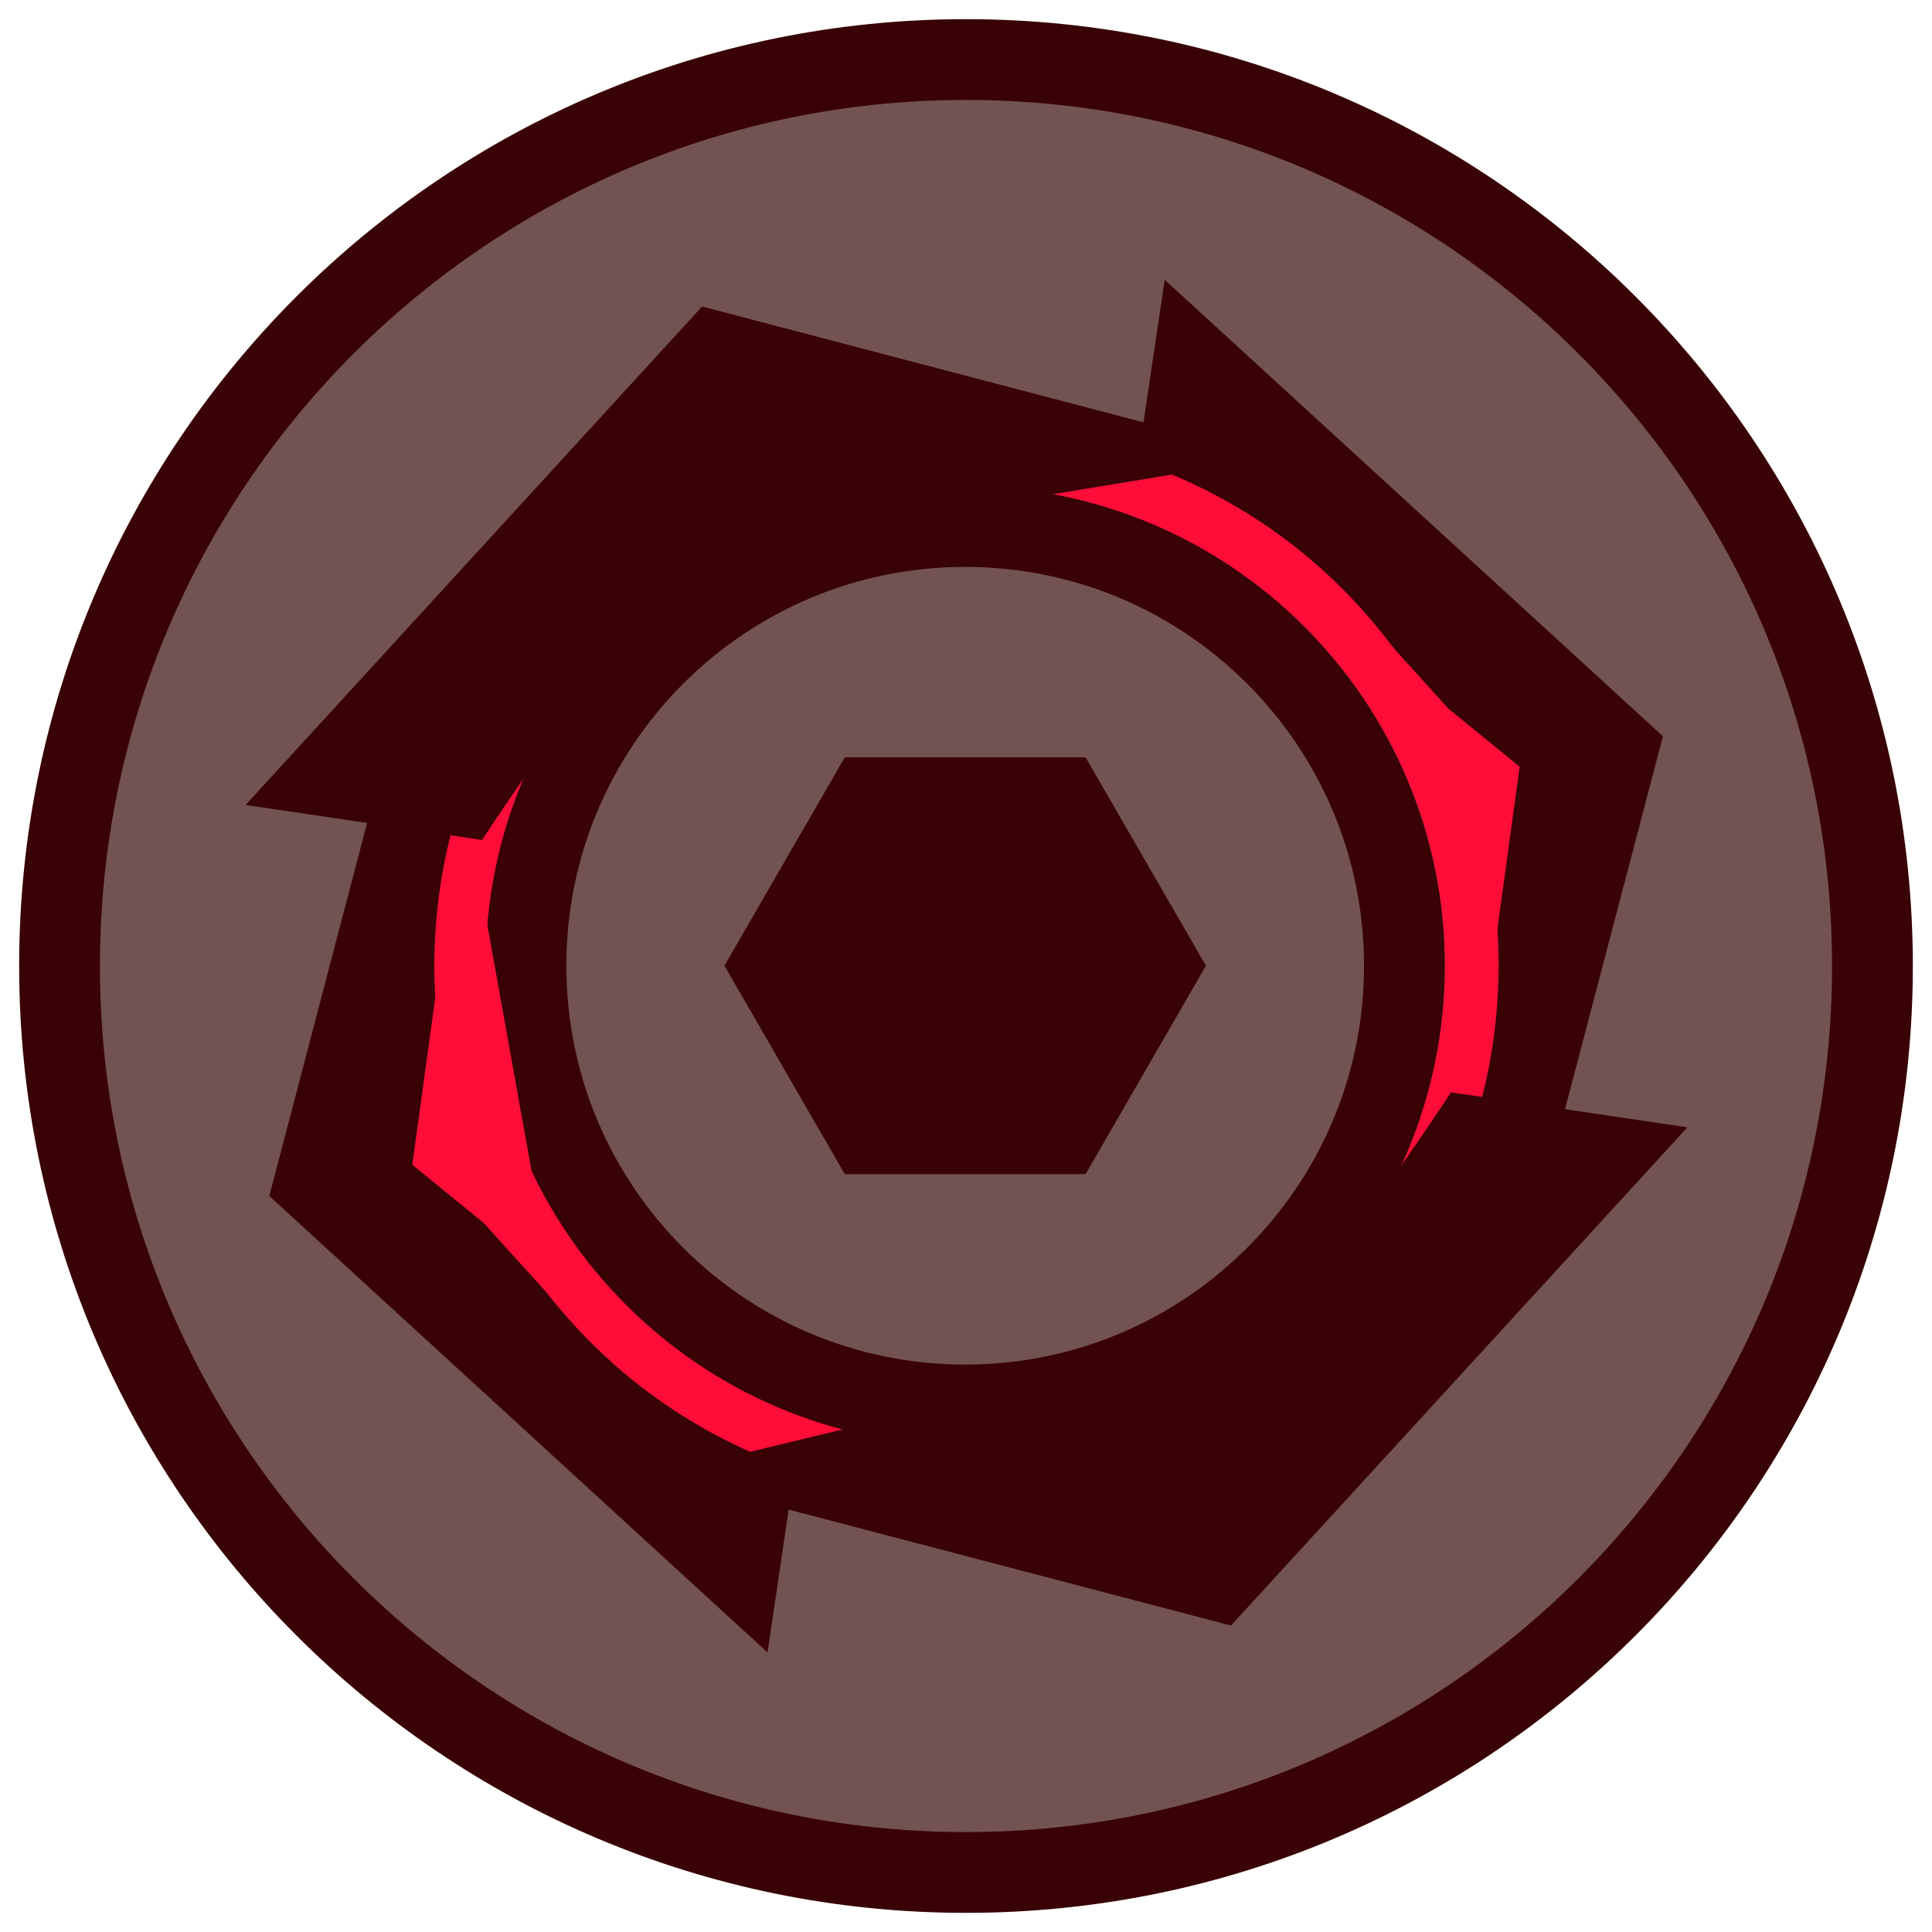
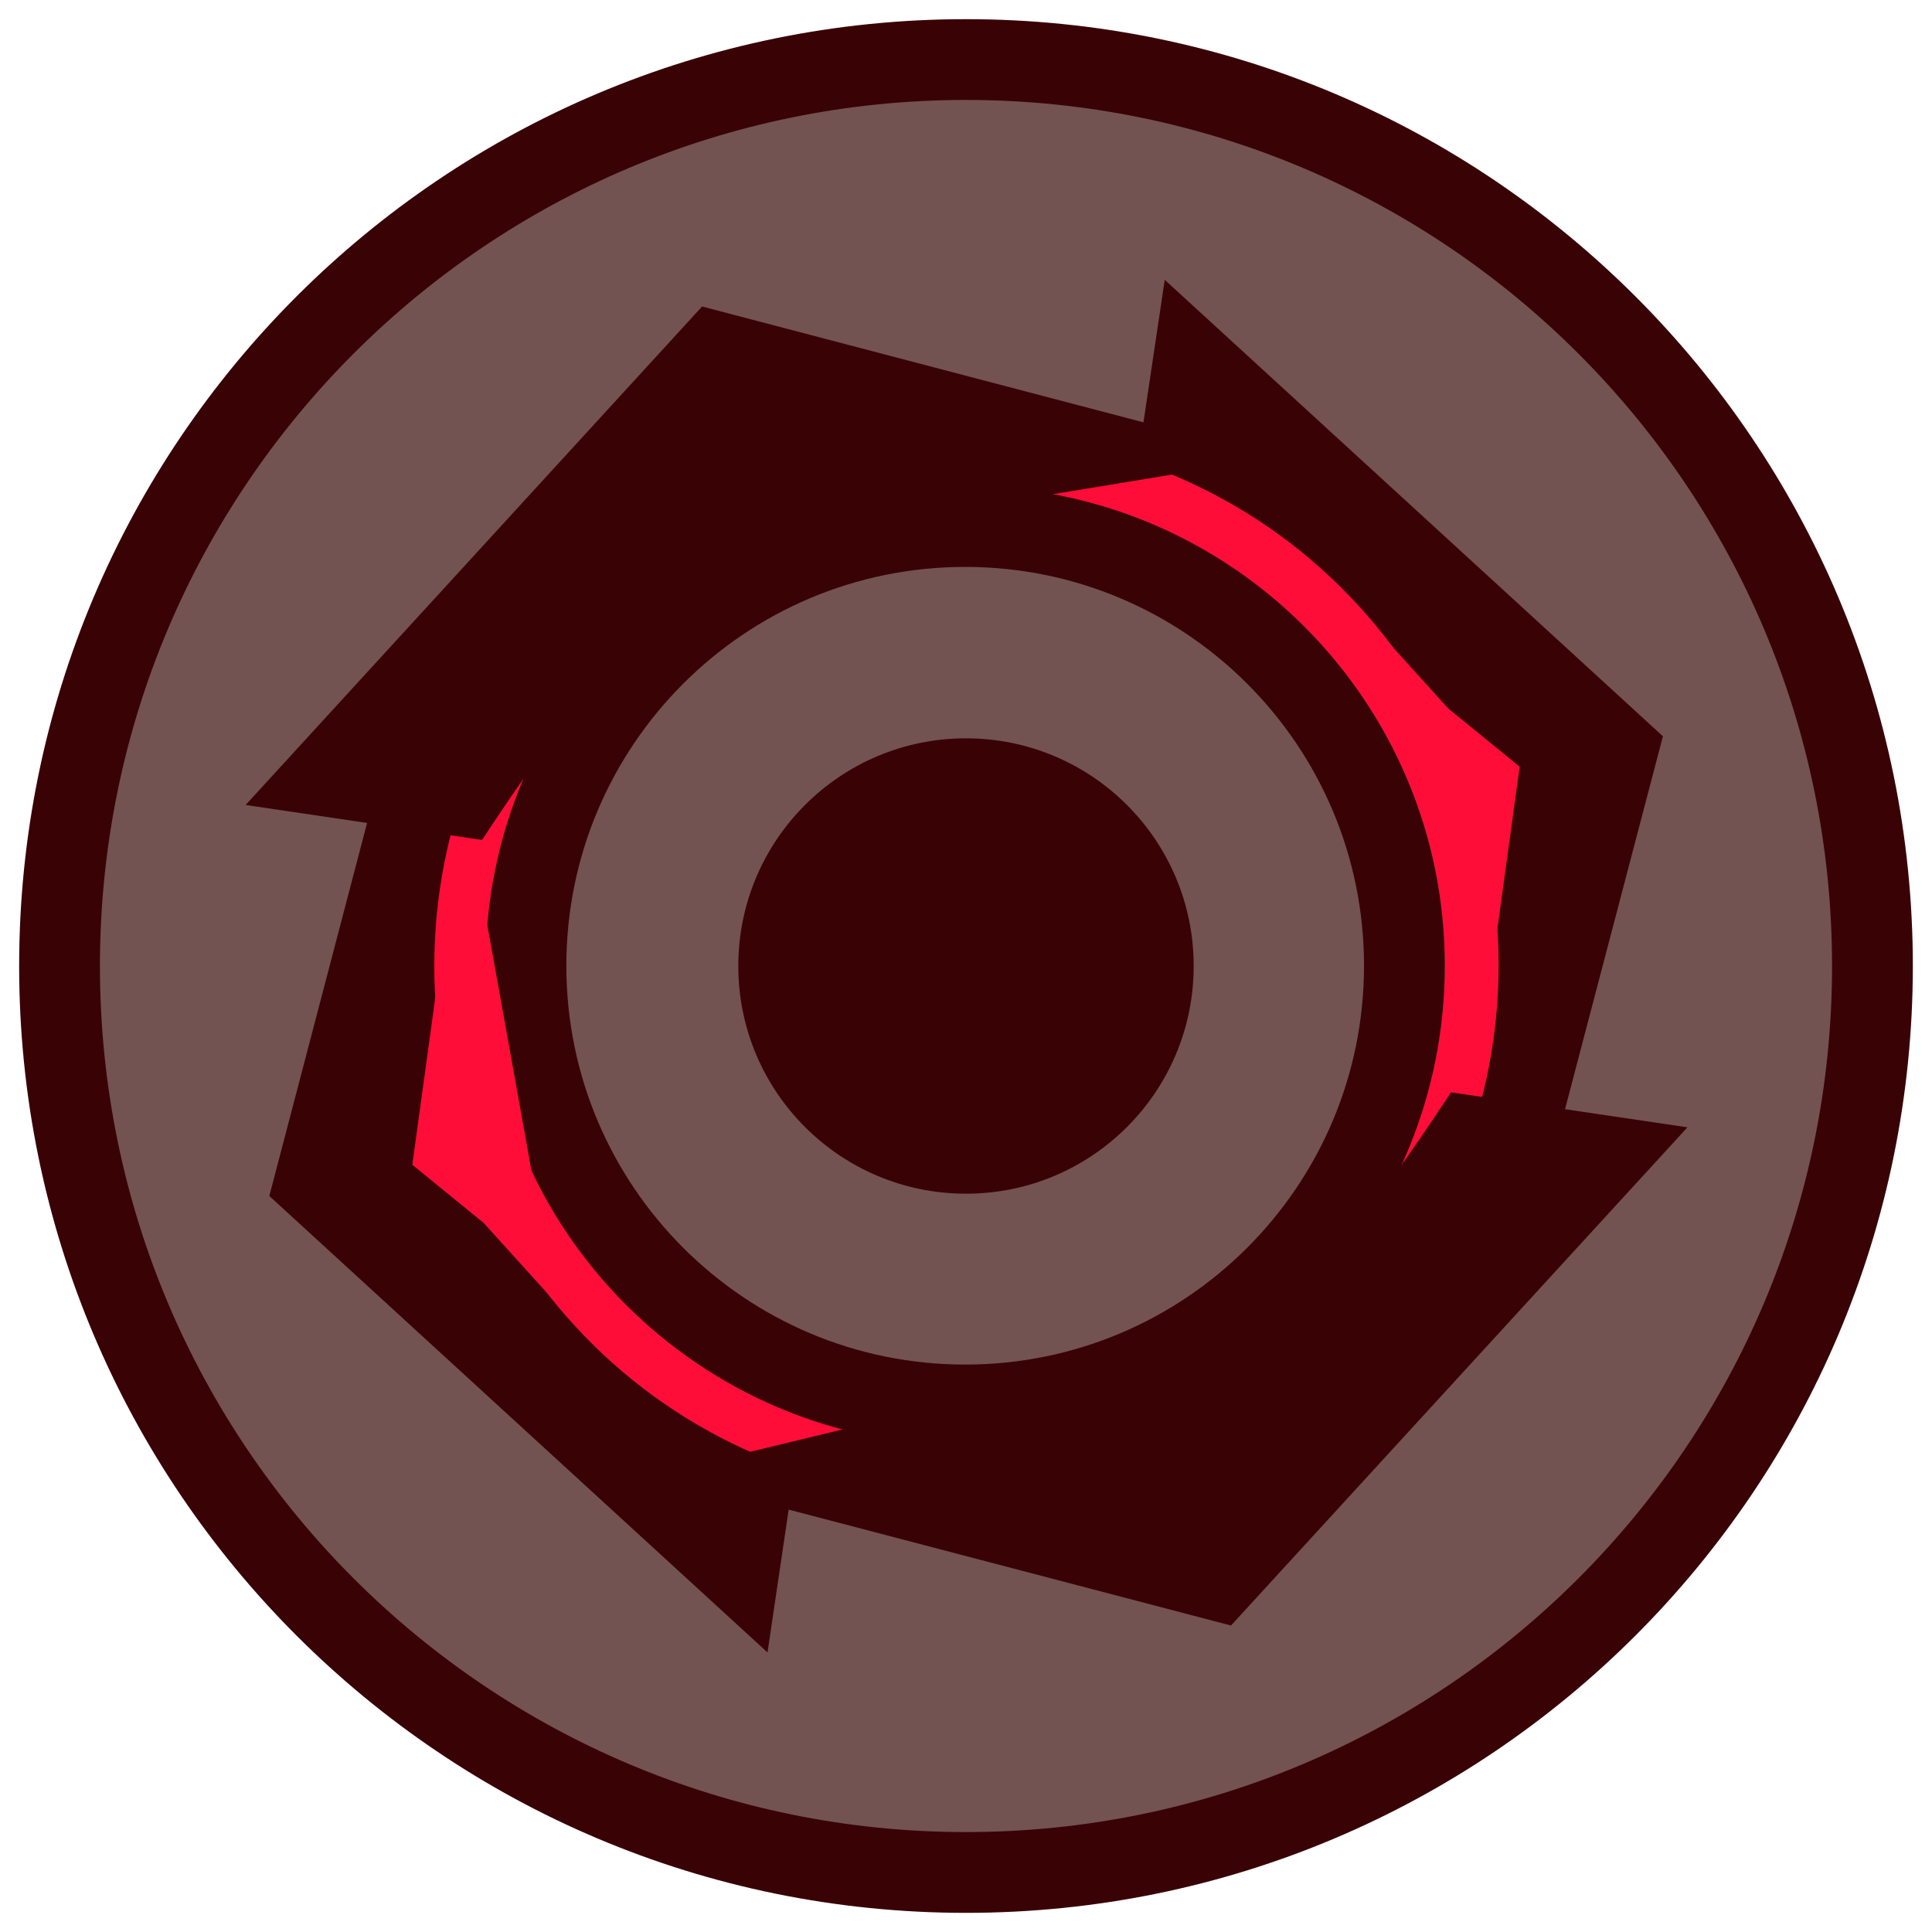
<svg xmlns="http://www.w3.org/2000/svg" version="1.1" id="svg4166" viewBox="0 0 200 200" height="200" width="200">
  <defs id="defs4168" />
  <g transform="translate(0,-852.3622)" id="layer1">
    <g data-name="Слой 2" id="Слой_2" transform="translate(433.4114,788.6307)">
      <g data-name="Слой 1" id="Слой_1-2">
        <g transform="matrix(2.787746,0,0,2.787746,-1108.453,-161.2879)" id="g4936">
          <circle style="fill:#735252;stroke:#390305;stroke-width:3px;stroke-linecap:round;stroke-miterlimit:10" id="circle12" r="33.66" cy="116.589" cx="278.017" class="cls-1" />
          <polygon style="fill:#390305" id="polygon14" points="18.19,29.48 14.88,22.37 14.88,22.37 9.29,43.7 27.79,60.65 29.09,51.87 " class="cls-2" transform="translate(242.8571,81.42858)" />
          <polygon style="fill:#390305" id="polygon16" points="52.14,40.84 55.44,47.96 55.44,47.96 61.04,26.63 42.54,9.68 41.23,18.46 " class="cls-2" transform="translate(242.8571,81.42858)" />
          <circle style="fill:#735252;stroke:#ff0d39;stroke-width:2px;stroke-linecap:round;stroke-miterlimit:10" id="circle18" transform="matrix(0.8008359,-0.5988838,0.5988838,0.8008359,0,0)" r="18.76" cy="259.865" cx="152.848" class="cls-3" />
          <path style="fill:#ff0d39" id="path20" d="m 296.677,123.019 1.9,-13.83 -2.65,-2.16 -2.65,-2.93 a 75.55,75.55 0 0 1 3.18,8.14 c 0.93,3.48 0.22,10.78 0.22,10.78 z" class="cls-4" />
          <circle style="fill:#735252;stroke:#390305;stroke-width:3px;stroke-linecap:round;stroke-miterlimit:10" id="circle22" r="16.31" cy="116.579" cx="277.987" class="cls-1" />
-           <polygon style="fill:#390305;color:#000000;clip-rule:nonzero;display:inline;overflow:visible;visibility:visible;opacity:1;isolation:auto;mix-blend-mode:normal;color-interpolation:sRGB;color-interpolation-filters:linearRGB;solid-color:#000000;solid-opacity:1;fill-opacity:1;fill-rule:nonzero;stroke-width:1;stroke-linecap:butt;stroke-linejoin:miter;stroke-miterlimit:4;stroke-dasharray:none;stroke-dashoffset:0;stroke-opacity:1;filter-blend-mode:normal;filter-gaussianBlur-deviation:0;color-rendering:auto;image-rendering:auto;shape-rendering:auto;text-rendering:auto;enable-background:accumulate" id="polygon26" points="30.66,42.89 39.6,42.89 44.07,35.15 39.6,27.41 39.6,27.41 30.66,27.41 26.19,35.15 " class="cls-2" transform="translate(242.8571,81.42858)" />
          <path style="fill:#ff0d39" id="path30" d="m 259.357,110.139 -1.9,13.83 2.65,2.16 2.65,2.93" class="cls-4" />
          <path style="fill:#390305" id="path32" d="m 266.487,135.479 21.37,5.6 16.95,-18.5 -8.78,-1.3 c 0,0 -4.64,7.15 -6.9,8.72" class="cls-2" />
          <path style="fill:#390305" id="path34" d="m 289.557,97.699 -21.34,-5.6 -16.95,18.51 8.78,1.3 c 0,0 4.61,-7.11 6.86,-8.73 a 63.11,63.11 0 0 1 6.45,-2.81 z" class="cls-2" />
+           <circle transform="scale(1,-1)" r="8.455" cy="-116.589" cx="278.017" id="path5026" style="color:#000000;clip-rule:nonzero;display:inline;overflow:visible;visibility:visible;opacity:1;isolation:auto;mix-blend-mode:normal;color-interpolation:sRGB;color-interpolation-filters:linearRGB;solid-color:#000000;solid-opacity:1;fill:#390305;fill-opacity:1;fill-rule:nonzero;stroke:none;stroke-width:1;stroke-linecap:butt;stroke-linejoin:miter;stroke-miterlimit:4;stroke-dasharray:none;stroke-dashoffset:0;stroke-opacity:1;color-rendering:auto;image-rendering:auto;shape-rendering:auto;text-rendering:auto;enable-background:accumulate" />
        </g>
      </g>
    </g>
  </g>
</svg>
